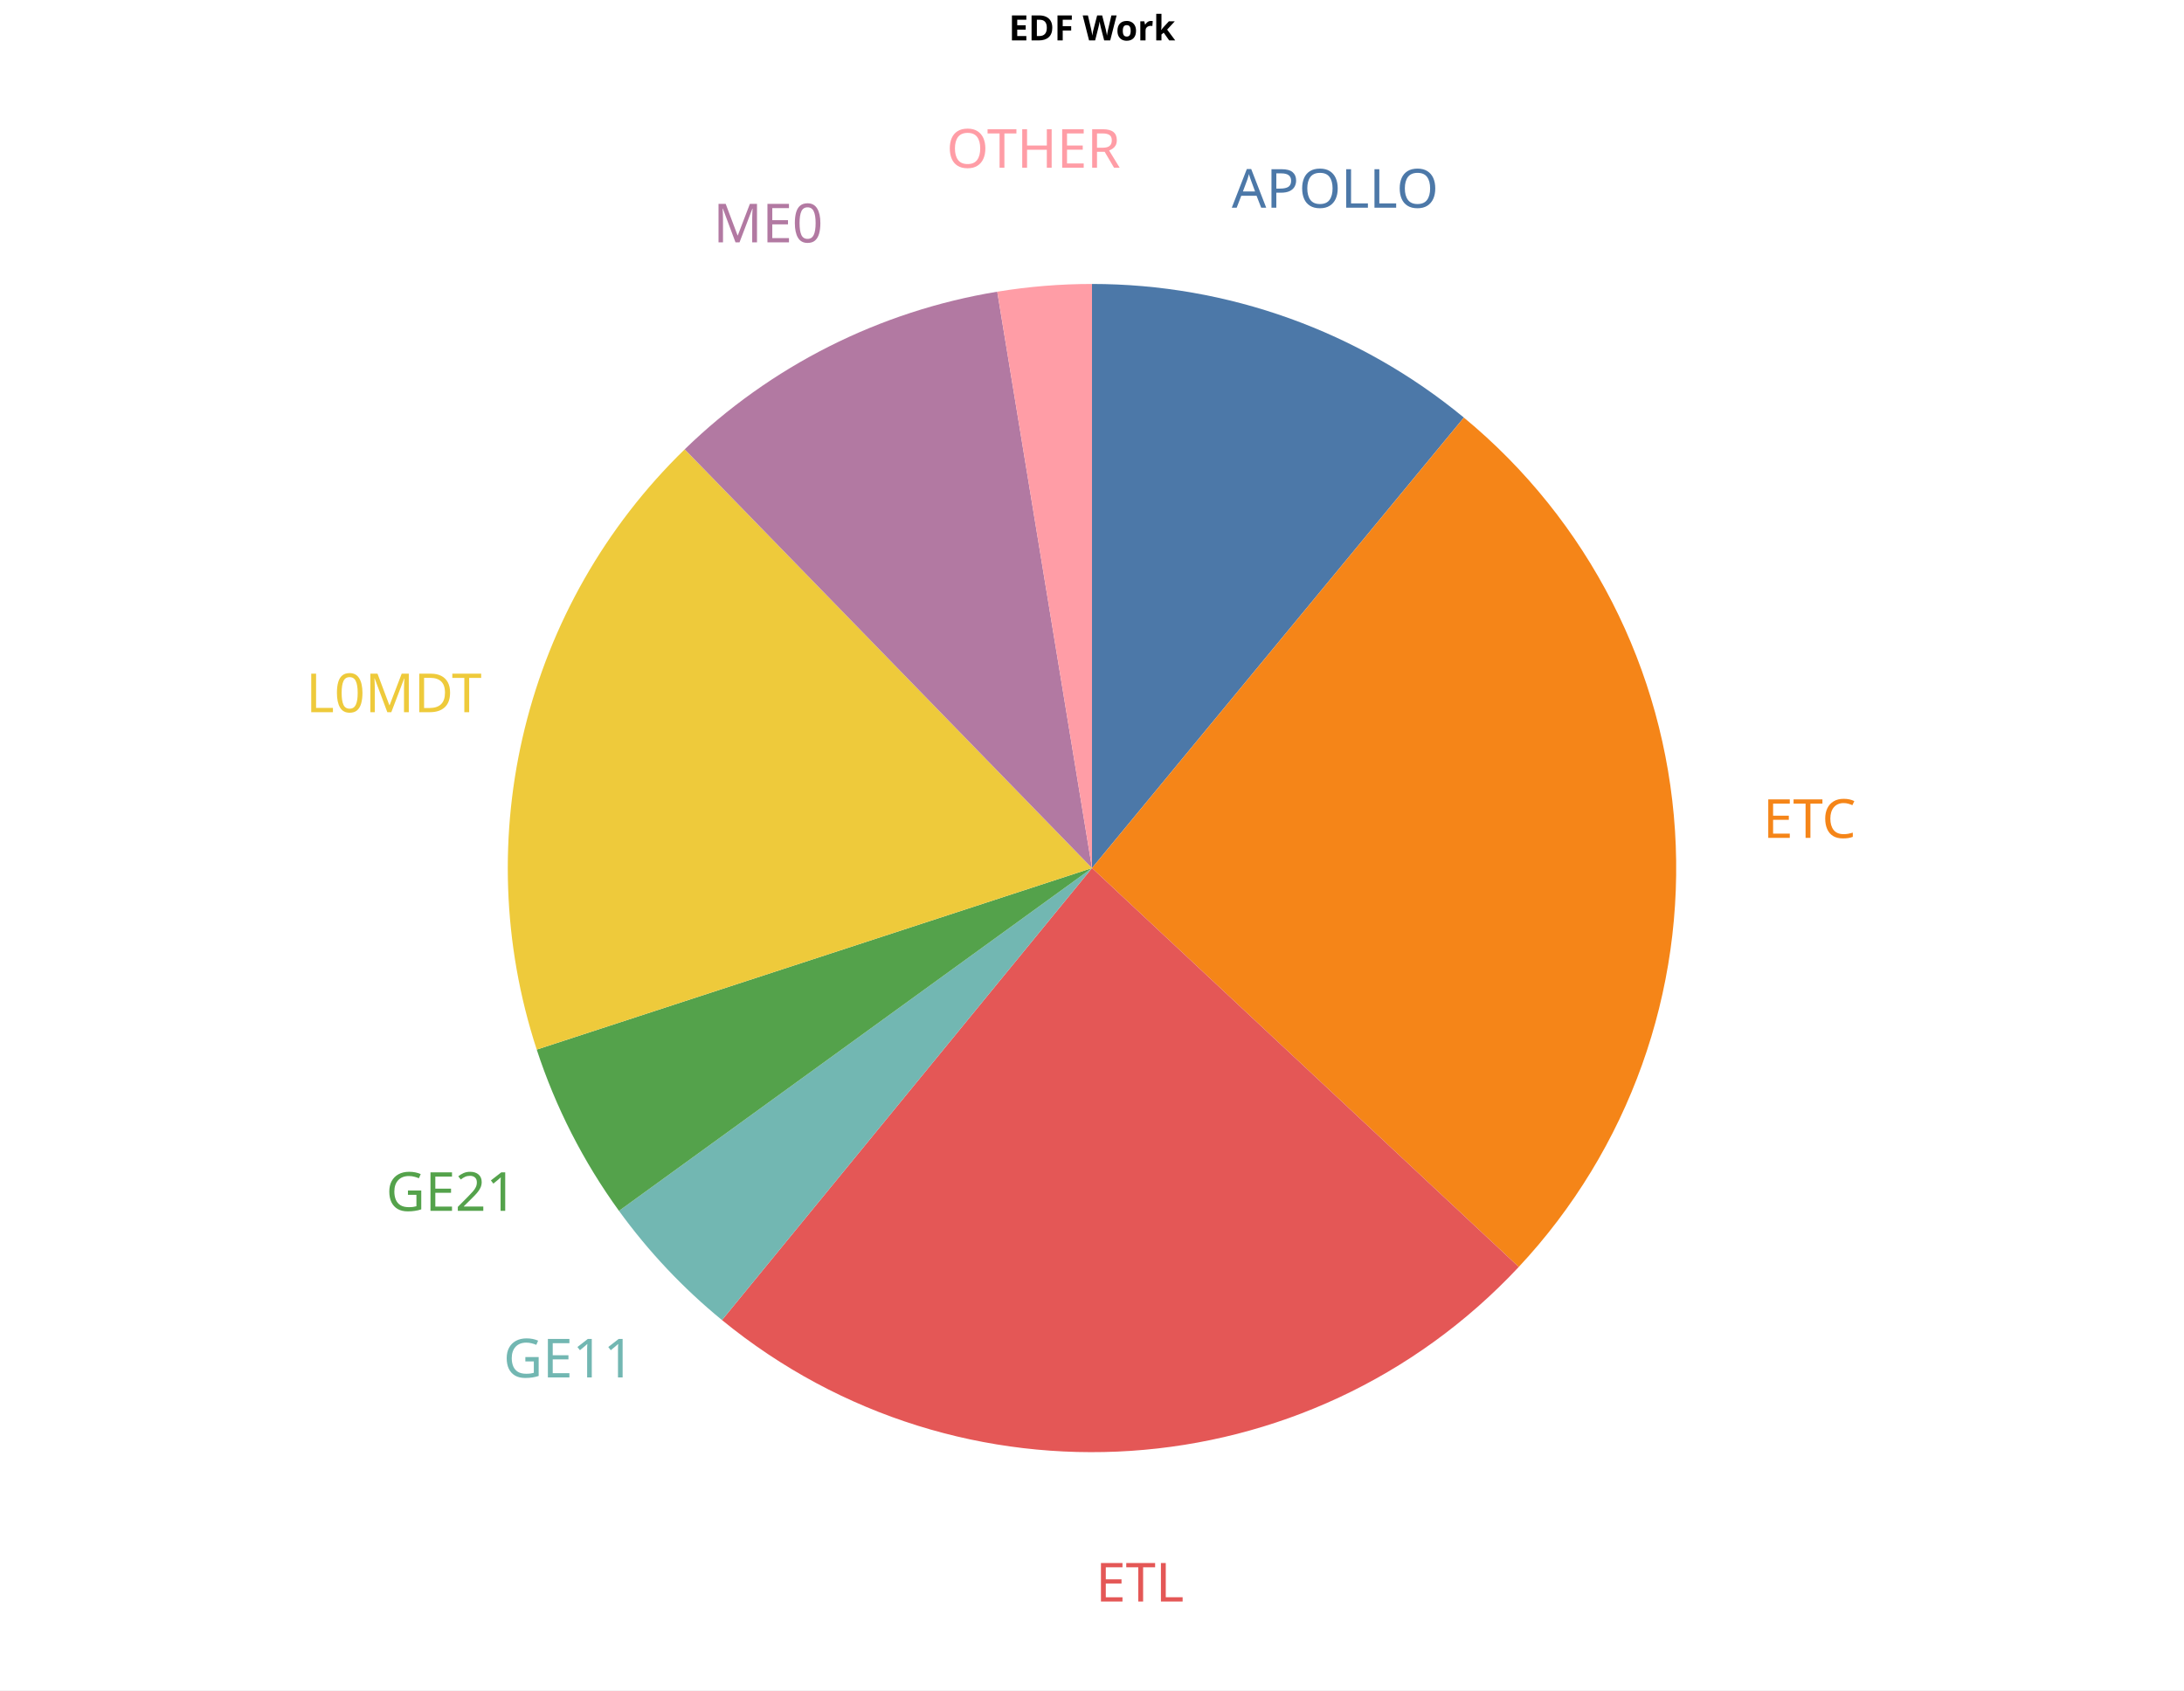
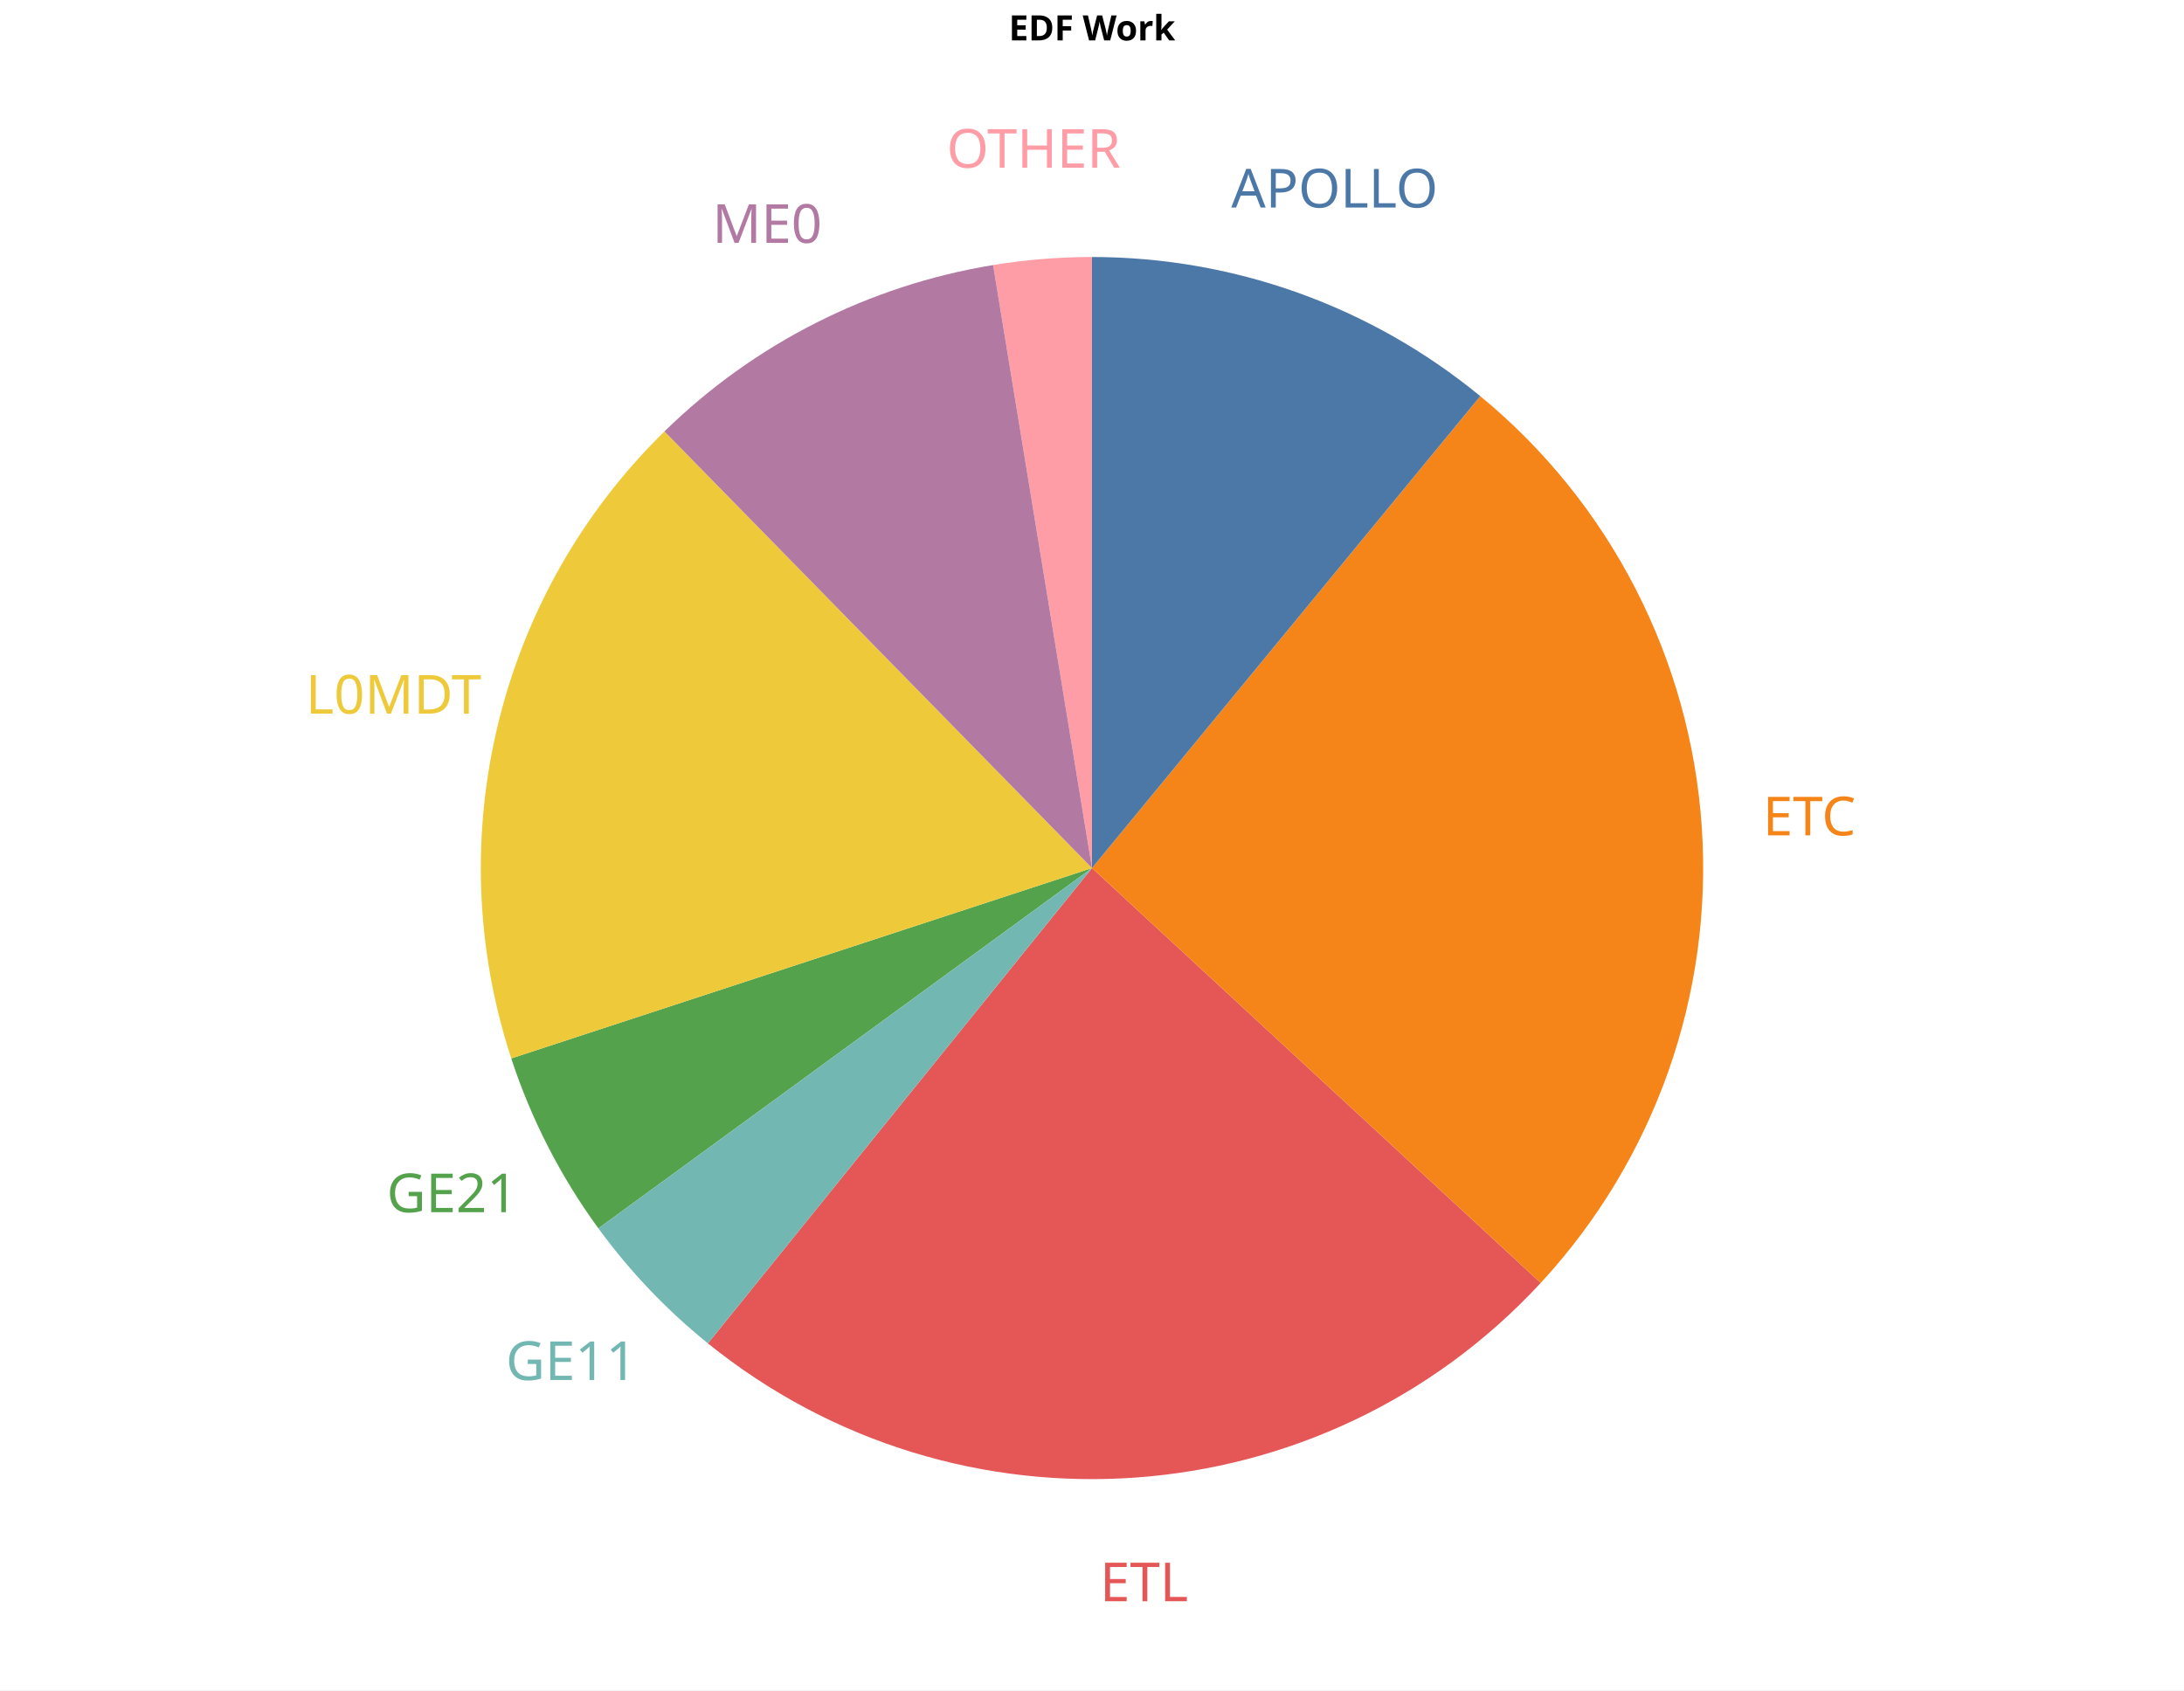
<svg xmlns="http://www.w3.org/2000/svg" class="marks" width="810" height="627" viewBox="0 0 810 627" version="1.1">
  <rect width="810" height="627" style="fill: white;" />
  <g transform="translate(5,22)">
    <g class="mark-group role-frame root">
      <g transform="translate(0,0)">
        <path class="background" d="M0.5,0.5h800v600h-800Z" style="fill: none; stroke: none;" />
        <g>
          <g class="mark-arc role-mark layer_0_marks">
-             <path transform="translate(400,300)" d="M137.915,-167.105A216.667,216.667,0,0,0,1.3267006990762996e-14,-216.667L0,0Z" style="fill: #4c78a8;" />
-             <path transform="translate(400,300)" d="M158.277,147.962A216.667,216.667,0,0,0,137.915,-167.105L0,0Z" style="fill: #f58518;" />
-             <path transform="translate(400,300)" d="M-137.23,167.668A216.667,216.667,0,0,0,158.277,147.962L0,0Z" style="fill: #e45756;" />
-             <path transform="translate(400,300)" d="M-175.432,127.153A216.667,216.667,0,0,0,-137.23,167.668L0,0Z" style="fill: #72b7b2;" />
-             <path transform="translate(400,300)" d="M-205.938,67.335A216.667,216.667,0,0,0,-175.432,127.153L0,0Z" style="fill: #54a24b;" />
-             <path transform="translate(400,300)" d="M-151.054,-155.329A216.667,216.667,0,0,0,-205.938,67.335L0,0Z" style="fill: #eeca3b;" />
-             <path transform="translate(400,300)" d="M-35.141,-213.798A216.667,216.667,0,0,0,-151.054,-155.329L0,0Z" style="fill: #b279a2;" />
-             <path transform="translate(400,300)" d="M-3.9801020972288986e-14,-216.667A216.667,216.667,0,0,0,-35.141,-213.798L0,0Z" style="fill: #ff9da6;" />
+             <path transform="translate(400,300)" d="M-215.388,70.609A226.667,226.667,0,0,0,-183.064,133.661L0,0Z" style="fill: #54a24b;" />
+             <path transform="translate(400,300)" d="M-142.451,176.311A226.667,226.667,0,0,0,166.416,153.894L0,0Z" style="fill: #e45756;" />
+             <path transform="translate(400,300)" d="M-4.1637991171010013e-14,-226.667A226.667,226.667,0,0,0,-36.678,-223.679L0,0Z" style="fill: #ff9da6;" />
+             <path transform="translate(400,300)" d="M166.416,153.894A226.667,226.667,0,0,0,143.999,-175.048L0,0Z" style="fill: #f58518;" />
+             <path transform="translate(400,300)" d="M-183.064,133.661A226.667,226.667,0,0,0,-142.451,176.311L0,0Z" style="fill: #72b7b2;" />
+             <path transform="translate(400,300)" d="M143.999,-175.048A226.667,226.667,0,0,0,1.3879330390336672e-14,-226.667L0,0Z" style="fill: #4c78a8;" />
+             <path transform="translate(400,300)" d="M-158.572,-161.966A226.667,226.667,0,0,0,-215.388,70.609L0,0Z" style="fill: #eeca3b;" />
+             <path transform="translate(400,300)" d="M-36.678,-223.679A226.667,226.667,0,0,0,-158.572,-161.966L0,0Z" style="fill: #b279a2;" />
          </g>
          <g class="mark-text role-mark layer_1_marks">
-             <text text-anchor="middle" transform="translate(490.1847,55.04614)" style="font-family: sans-serif; font-size: 20px; fill: #4c78a8;">APOLLO</text>
-             <text text-anchor="middle" transform="translate(666.1115,288.8017)" style="font-family: sans-serif; font-size: 20px; fill: #f58518;">ETC</text>
-             <text text-anchor="middle" transform="translate(417.7431,572.0757)" style="font-family: sans-serif; font-size: 20px; fill: #e45756;">ETL</text>
-             <text text-anchor="middle" transform="translate(205.984,488.9451)" style="font-family: sans-serif; font-size: 20px; fill: #72b7b2;">GE11</text>
-             <text text-anchor="middle" transform="translate(162.4413,427.1486)" style="font-family: sans-serif; font-size: 20px; fill: #54a24b;">GE21</text>
-             <text text-anchor="middle" transform="translate(141.0827,242.1803)" style="font-family: sans-serif; font-size: 20px; fill: #eeca3b;">L0MDT</text>
-             <text text-anchor="middle" transform="translate(279.902,67.90847)" style="font-family: sans-serif; font-size: 20px; fill: #b279a2;">ME0</text>
-             <text text-anchor="middle" transform="translate(378.3029,40.21748)" style="font-family: sans-serif; font-size: 20px; fill: #ff9da6;">OTHER</text>
+             <text text-anchor="middle" transform="translate(162.6996,427.6537)" style="font-family: sans-serif; font-size: 20px; fill: #54a24b;">GE21</text>
+             <text text-anchor="middle" transform="translate(419.3032,571.9671)" style="font-family: sans-serif; font-size: 20px; fill: #e45756;">ETL</text>
+             <text text-anchor="middle" transform="translate(378.3532,40.21338)" style="font-family: sans-serif; font-size: 20px; fill: #ff9da6;">OTHER</text>
+             <text text-anchor="middle" transform="translate(666.0496,287.8692)" style="font-family: sans-serif; font-size: 20px; fill: #f58518;">ETC</text>
+             <text text-anchor="middle" transform="translate(206.8838,489.8947)" style="font-family: sans-serif; font-size: 20px; fill: #72b7b2;">GE11</text>
+             <text text-anchor="middle" transform="translate(489.9832,54.97383)" style="font-family: sans-serif; font-size: 20px; fill: #4c78a8;">APOLLO</text>
+             <text text-anchor="middle" transform="translate(140.9513,242.7157)" style="font-family: sans-serif; font-size: 20px; fill: #eeca3b;">L0MDT</text>
+             <text text-anchor="middle" transform="translate(279.5467,68.08802)" style="font-family: sans-serif; font-size: 20px; fill: #b279a2;">ME0</text>
          </g>
          <g class="mark-group role-title">
            <g transform="translate(400,-17)">
              <path class="background" d="M0,0h0v0h0Z" style="pointer-events: none; fill: none;" />
              <g>
                <g class="mark-text role-title-text" style="pointer-events: none;">
                  <text text-anchor="middle" transform="translate(0,10)" style="font-family: sans-serif; font-size: 13px; font-weight: bold; fill: #000; opacity: 1;">EDF Work</text>
                </g>
              </g>
              <path class="foreground" d="" style="pointer-events: none; display: none; fill: none;" />
            </g>
          </g>
        </g>
        <path class="foreground" d="" style="display: none; fill: none;" />
      </g>
    </g>
  </g>
</svg>
